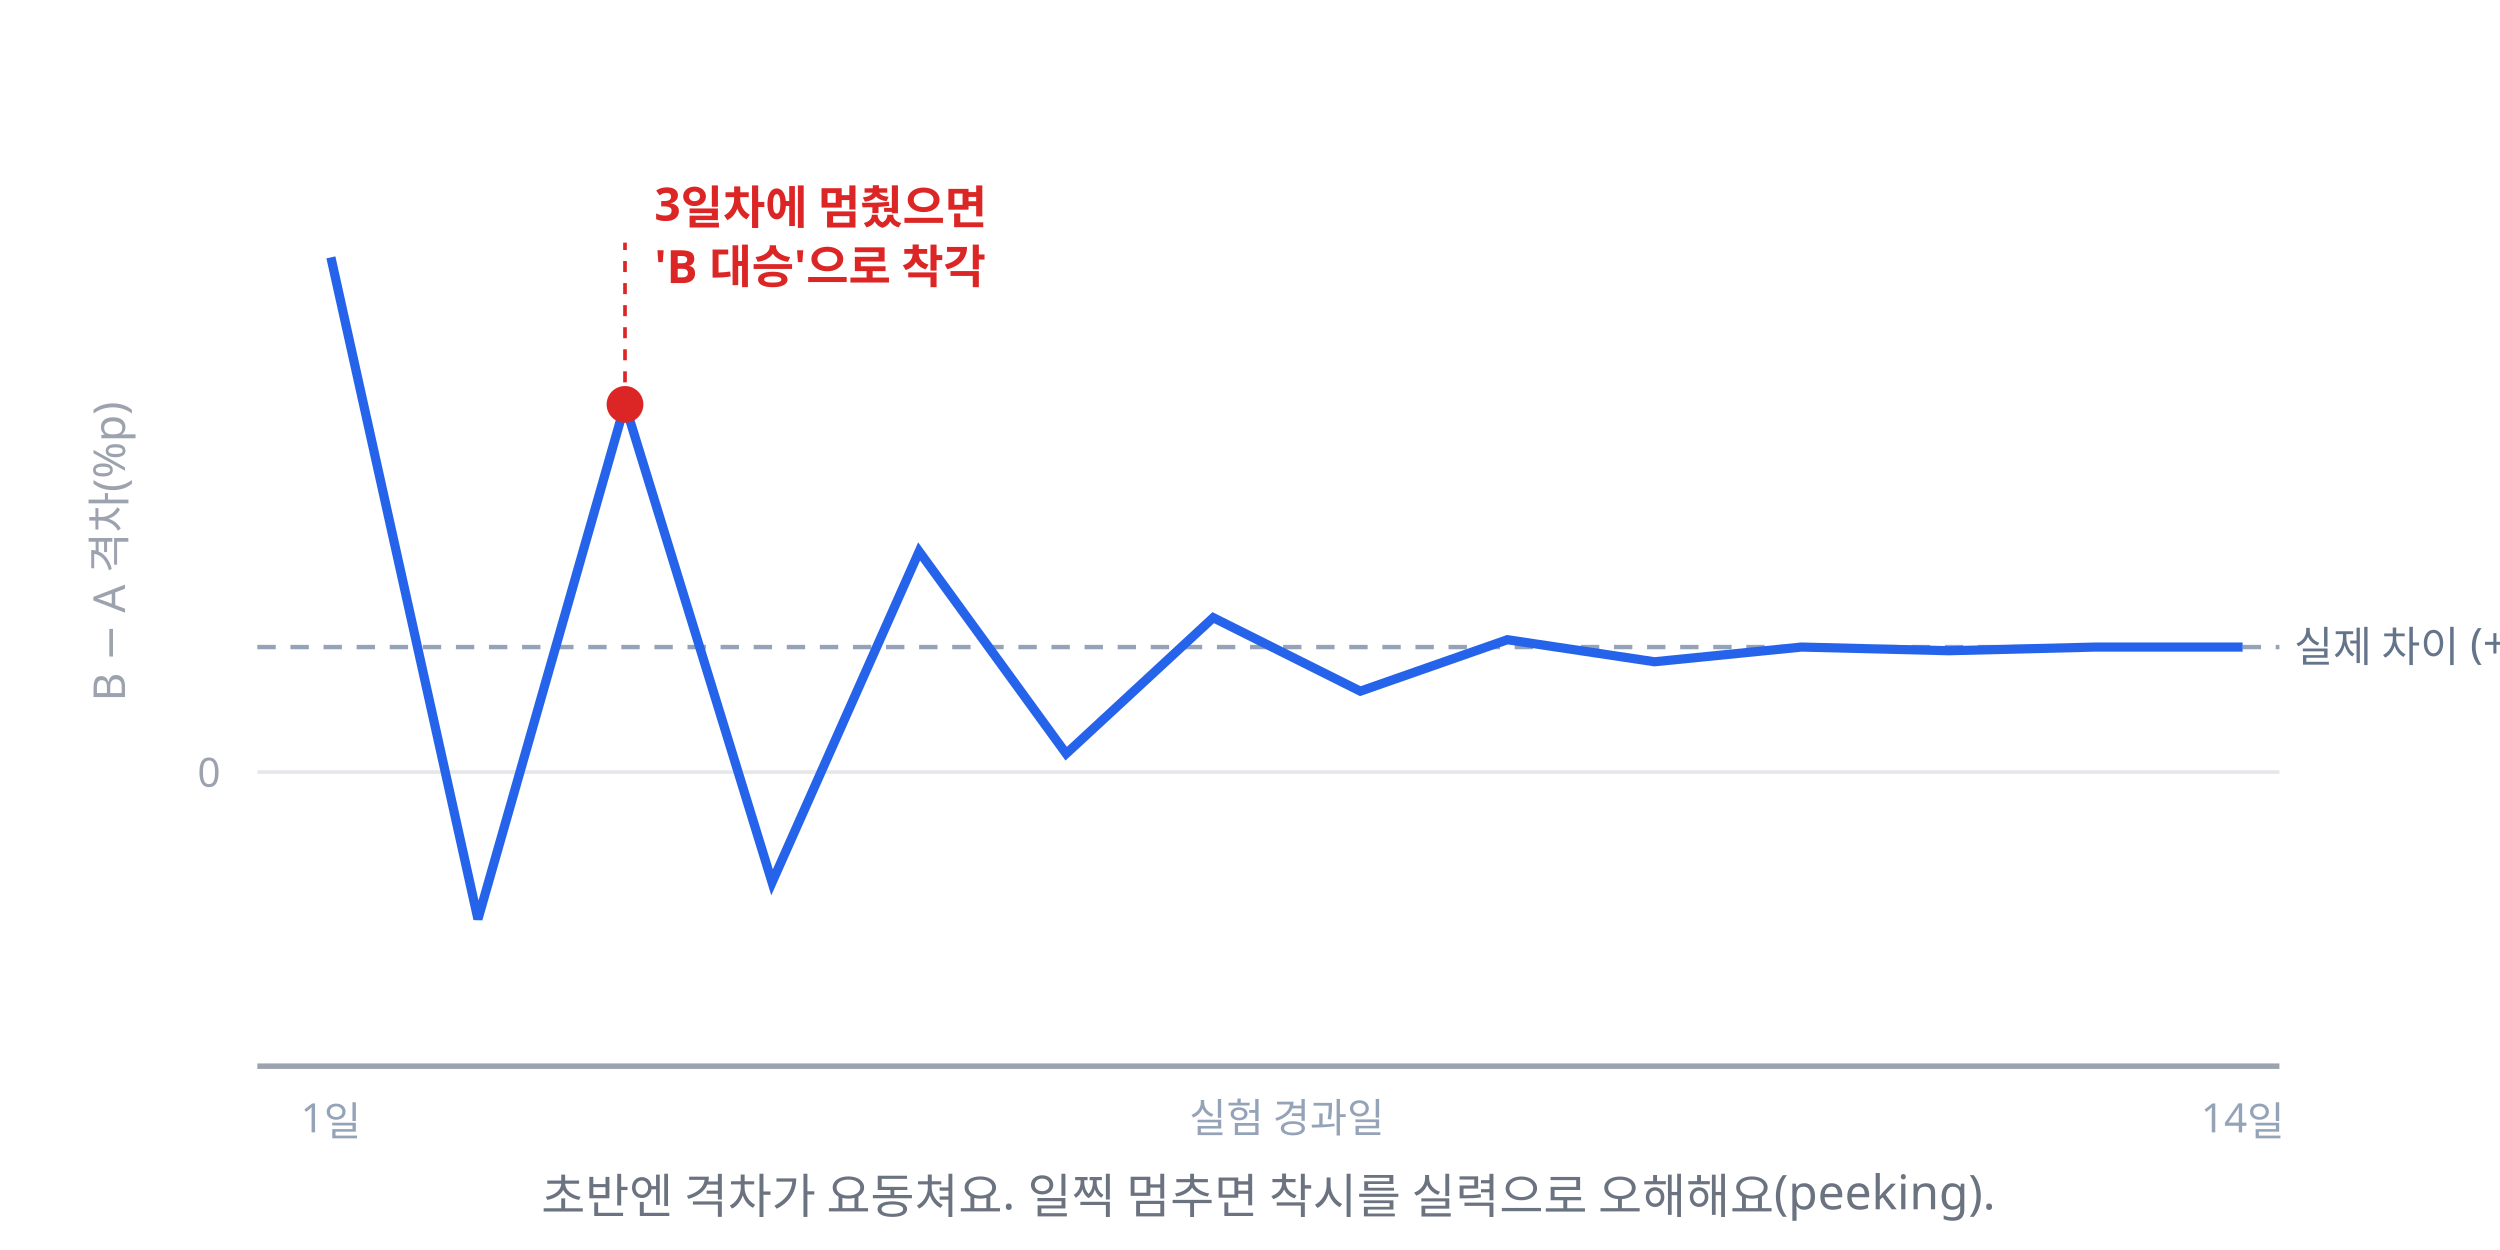
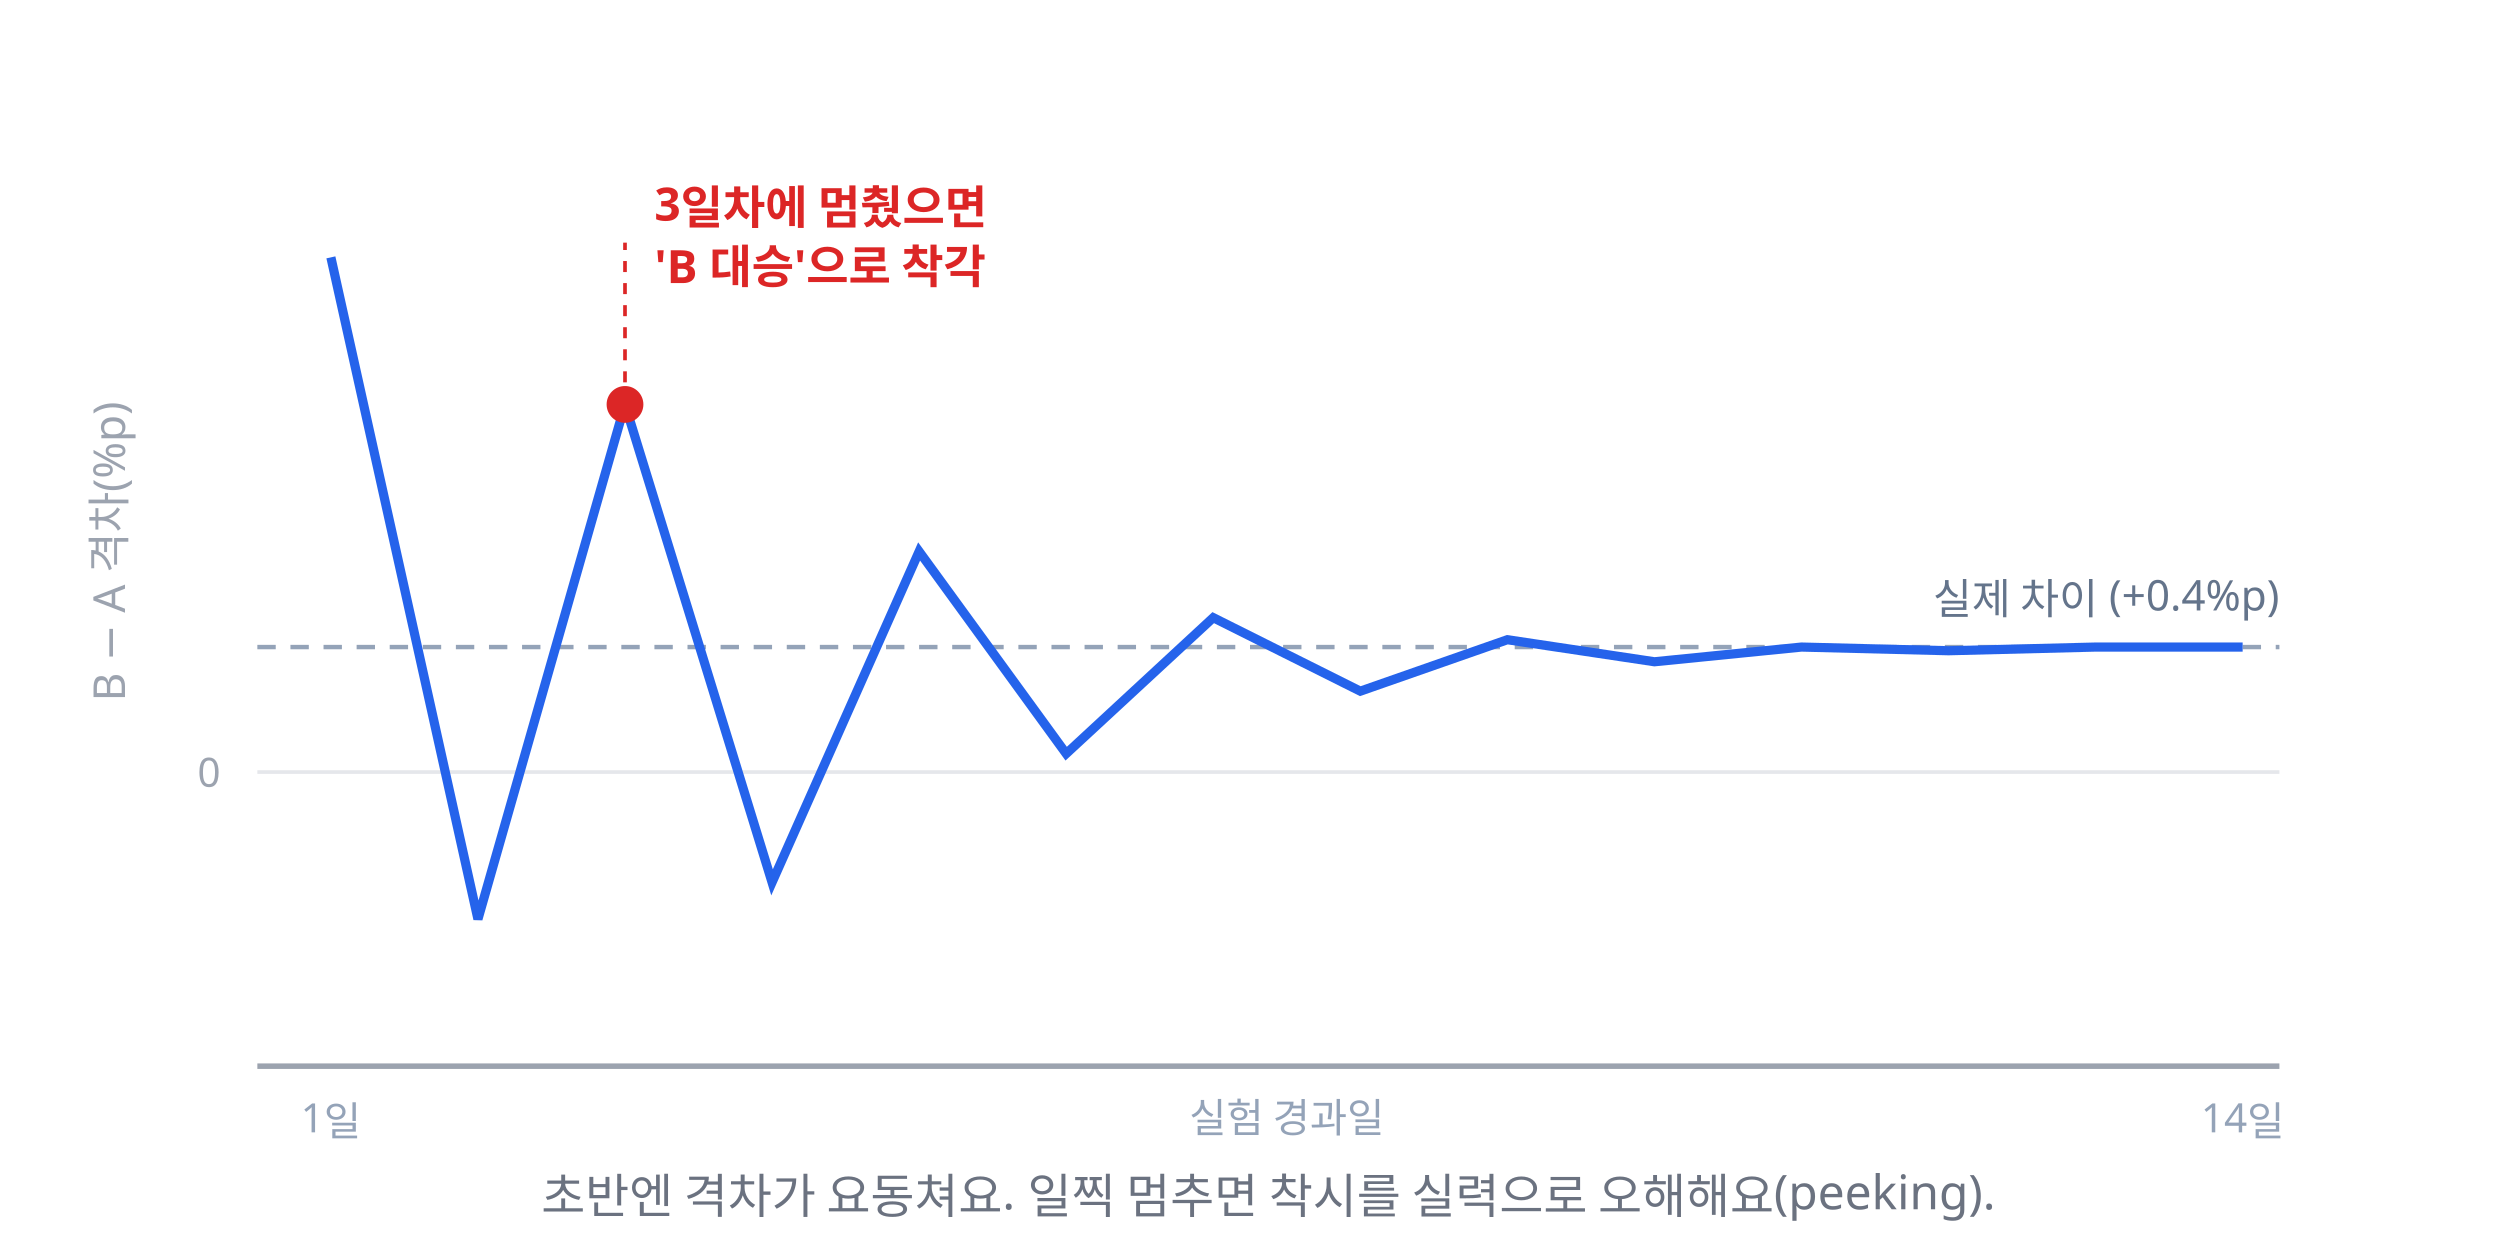
<svg xmlns="http://www.w3.org/2000/svg" viewBox="0 0 680 340" font-family="'Apple SD Gothic Neo','Malgun Gothic','Noto Sans KR',sans-serif">
  <rect x="0" y="0" width="680" height="340" fill="#ffffff" />
  <text x="34" y="150" fill="#9CA3AF" font-size="12" text-anchor="middle" transform="rotate(-90 34 150)">B − A 격차(%p)</text>
  <line x1="70" y1="210" x2="620" y2="210" stroke="#E5E7EB" stroke-width="1" />
  <text x="60" y="214" fill="#9CA3AF" font-size="11" text-anchor="end">0</text>
  <line x1="70" y1="176" x2="620" y2="176" stroke="#94A3B8" stroke-width="1.2" stroke-dasharray="5 4" />
-   <text x="624" y="180" fill="#64748B" font-size="11.5">실제 차이 (+0.4%p)</text>
+   <text x="620" y="167" fill="#64748B" font-size="11.5" text-anchor="end">실제 차이 (+0.4%p)</text>
  <polyline points="90,70 130,250 170,110 210,240 250,150 290,205 330,168 370,188 410,174 450,180 490,176 530,177 570,176 610,176" fill="none" stroke="#2563EB" stroke-width="2.5" />
  <circle cx="170" cy="110" r="5" fill="#DC2626" />
  <line x1="170" y1="110" x2="170" y2="66" stroke="#DC2626" stroke-width="1" stroke-dasharray="3 3" />
  <text x="178" y="60" fill="#DC2626" font-size="12.5" font-weight="700">3일차에 멈췄으면</text>
  <text x="178" y="77" fill="#DC2626" font-size="12.5" font-weight="700">'B 대승'으로 착각</text>
  <line x1="70" y1="290" x2="620" y2="290" stroke="#9CA3AF" stroke-width="1.5" />
  <text x="90" y="308" fill="#94A3B8" font-size="11" text-anchor="middle">1일</text>
  <text x="350" y="308" fill="#94A3B8" font-size="11" text-anchor="middle">실험 경과일</text>
  <text x="610" y="308" fill="#94A3B8" font-size="11" text-anchor="middle">14일</text>
  <text x="345" y="330" fill="#6B7280" font-size="13" text-anchor="middle">초반엔 격차가 요동쳐요. 일찍 멈추면 착시를 실력으로 오해해요(peeking).</text>
</svg>
